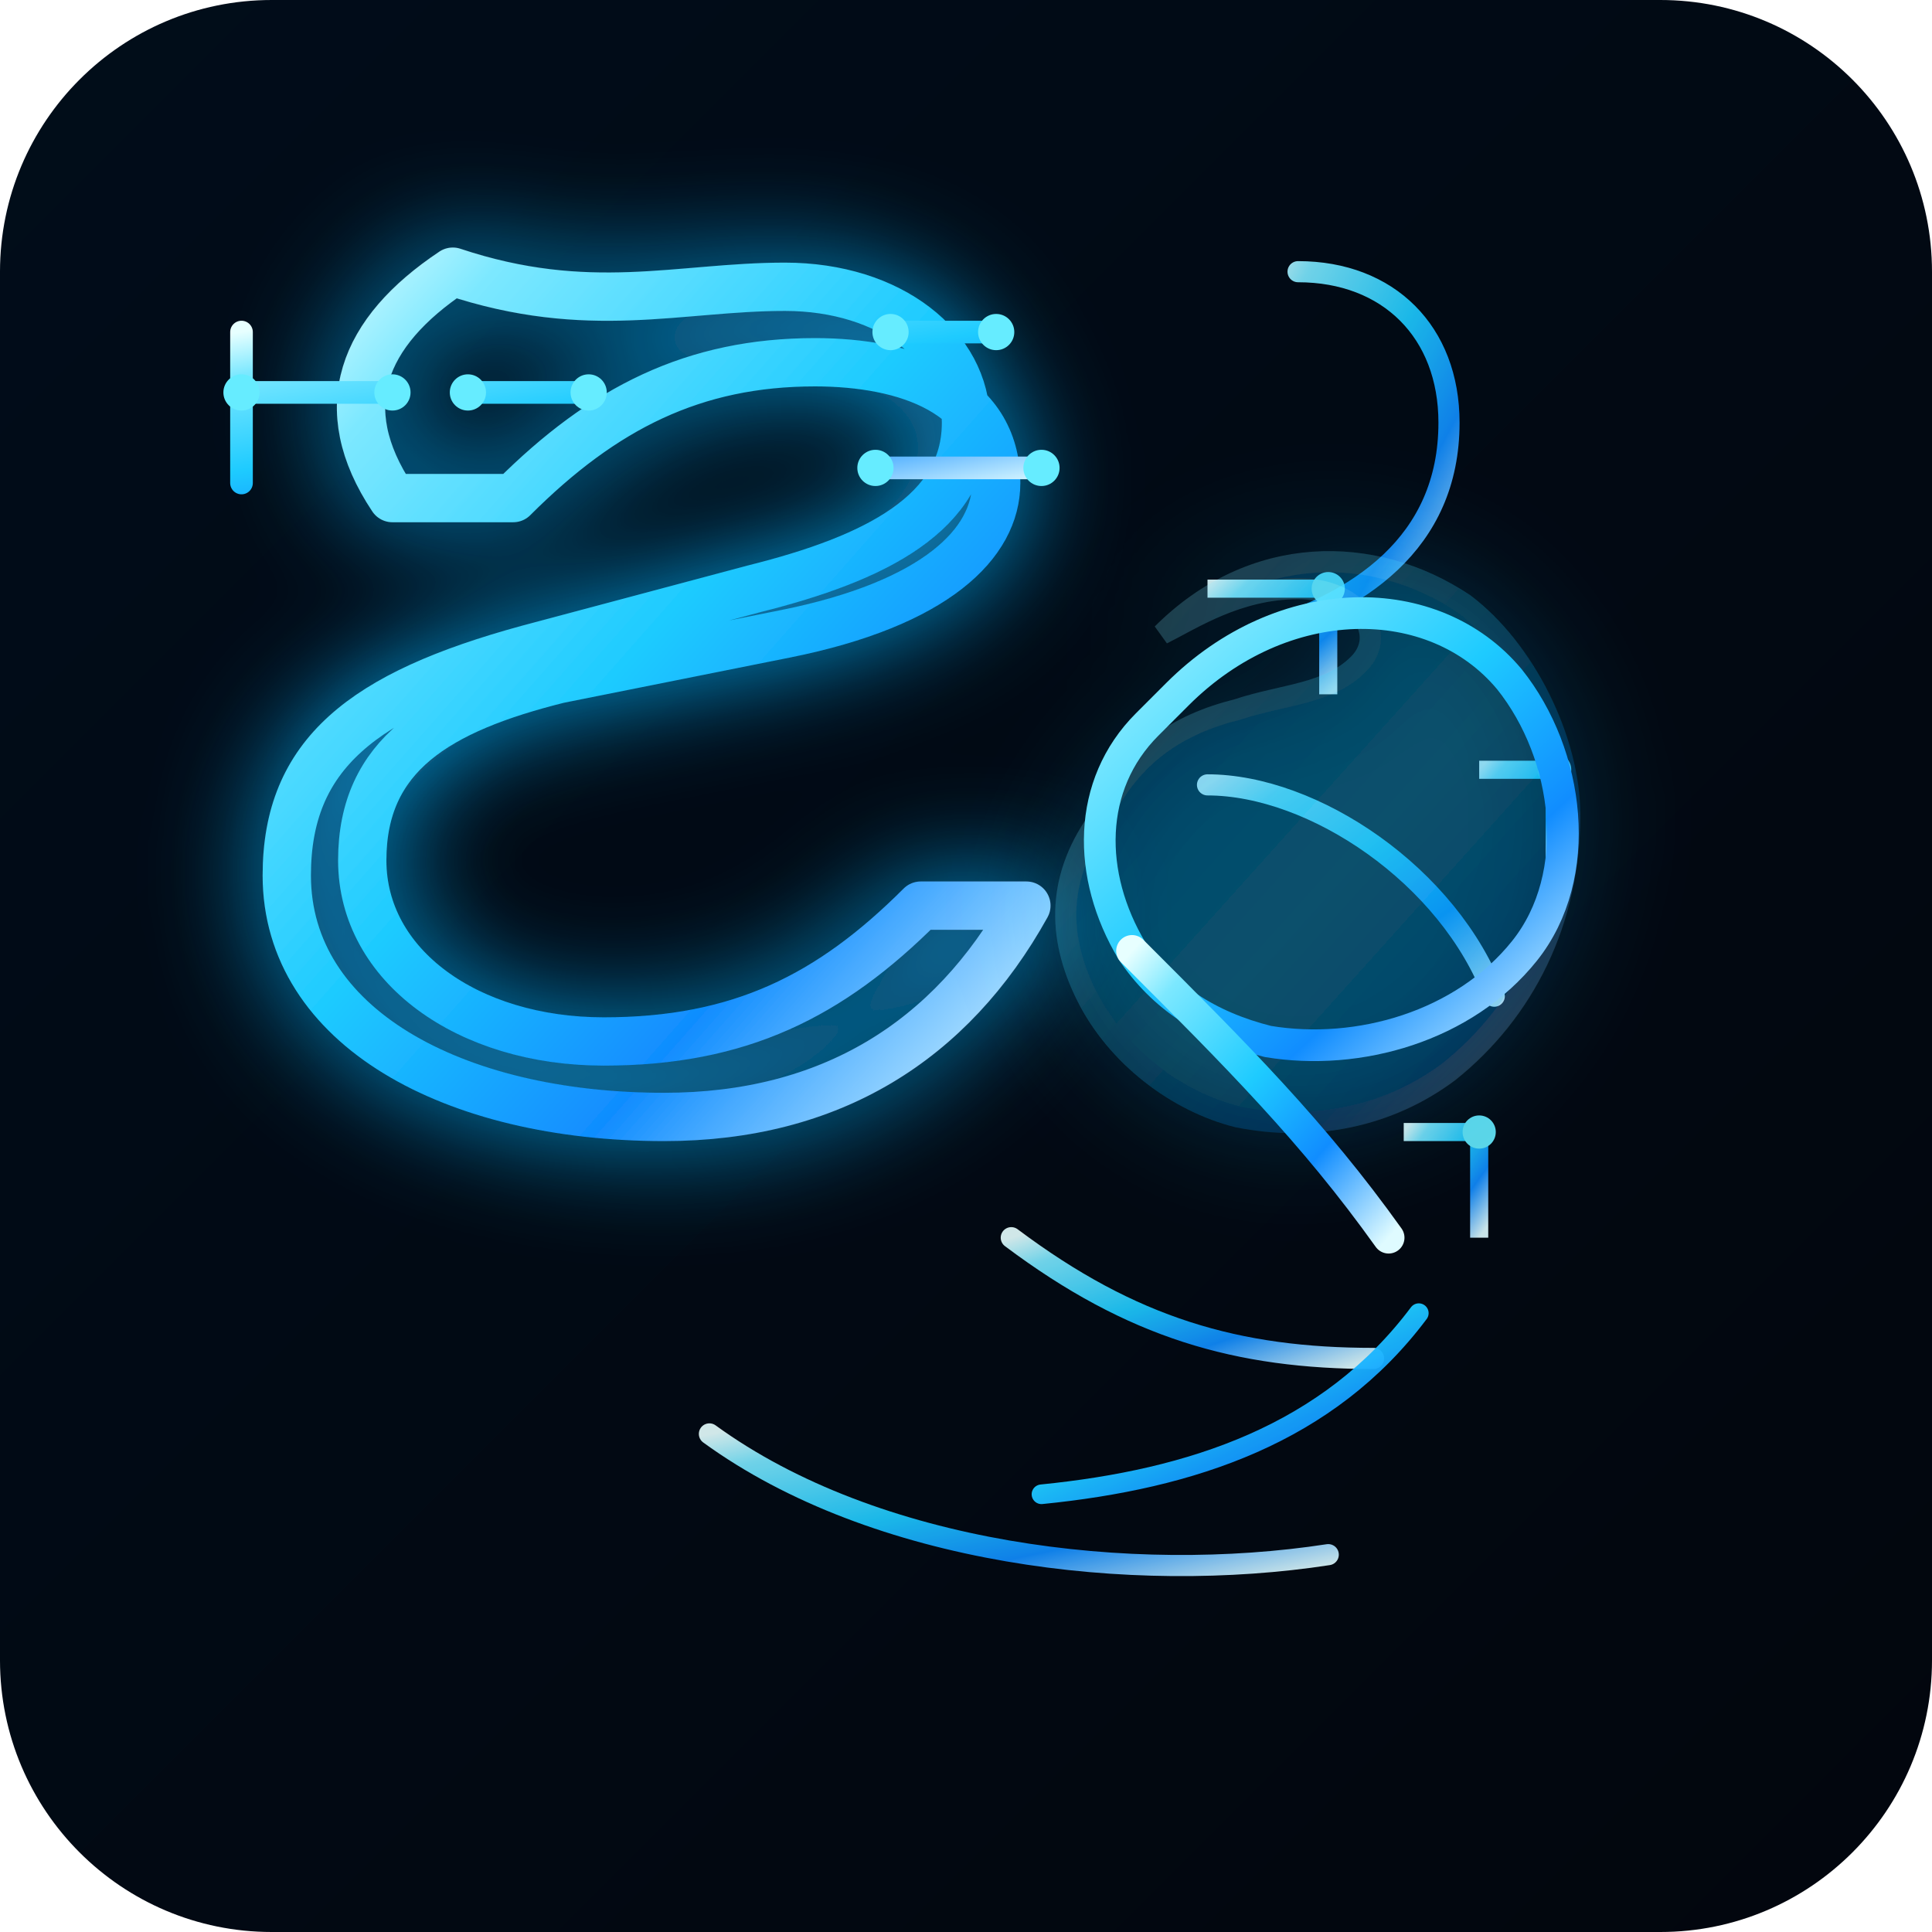
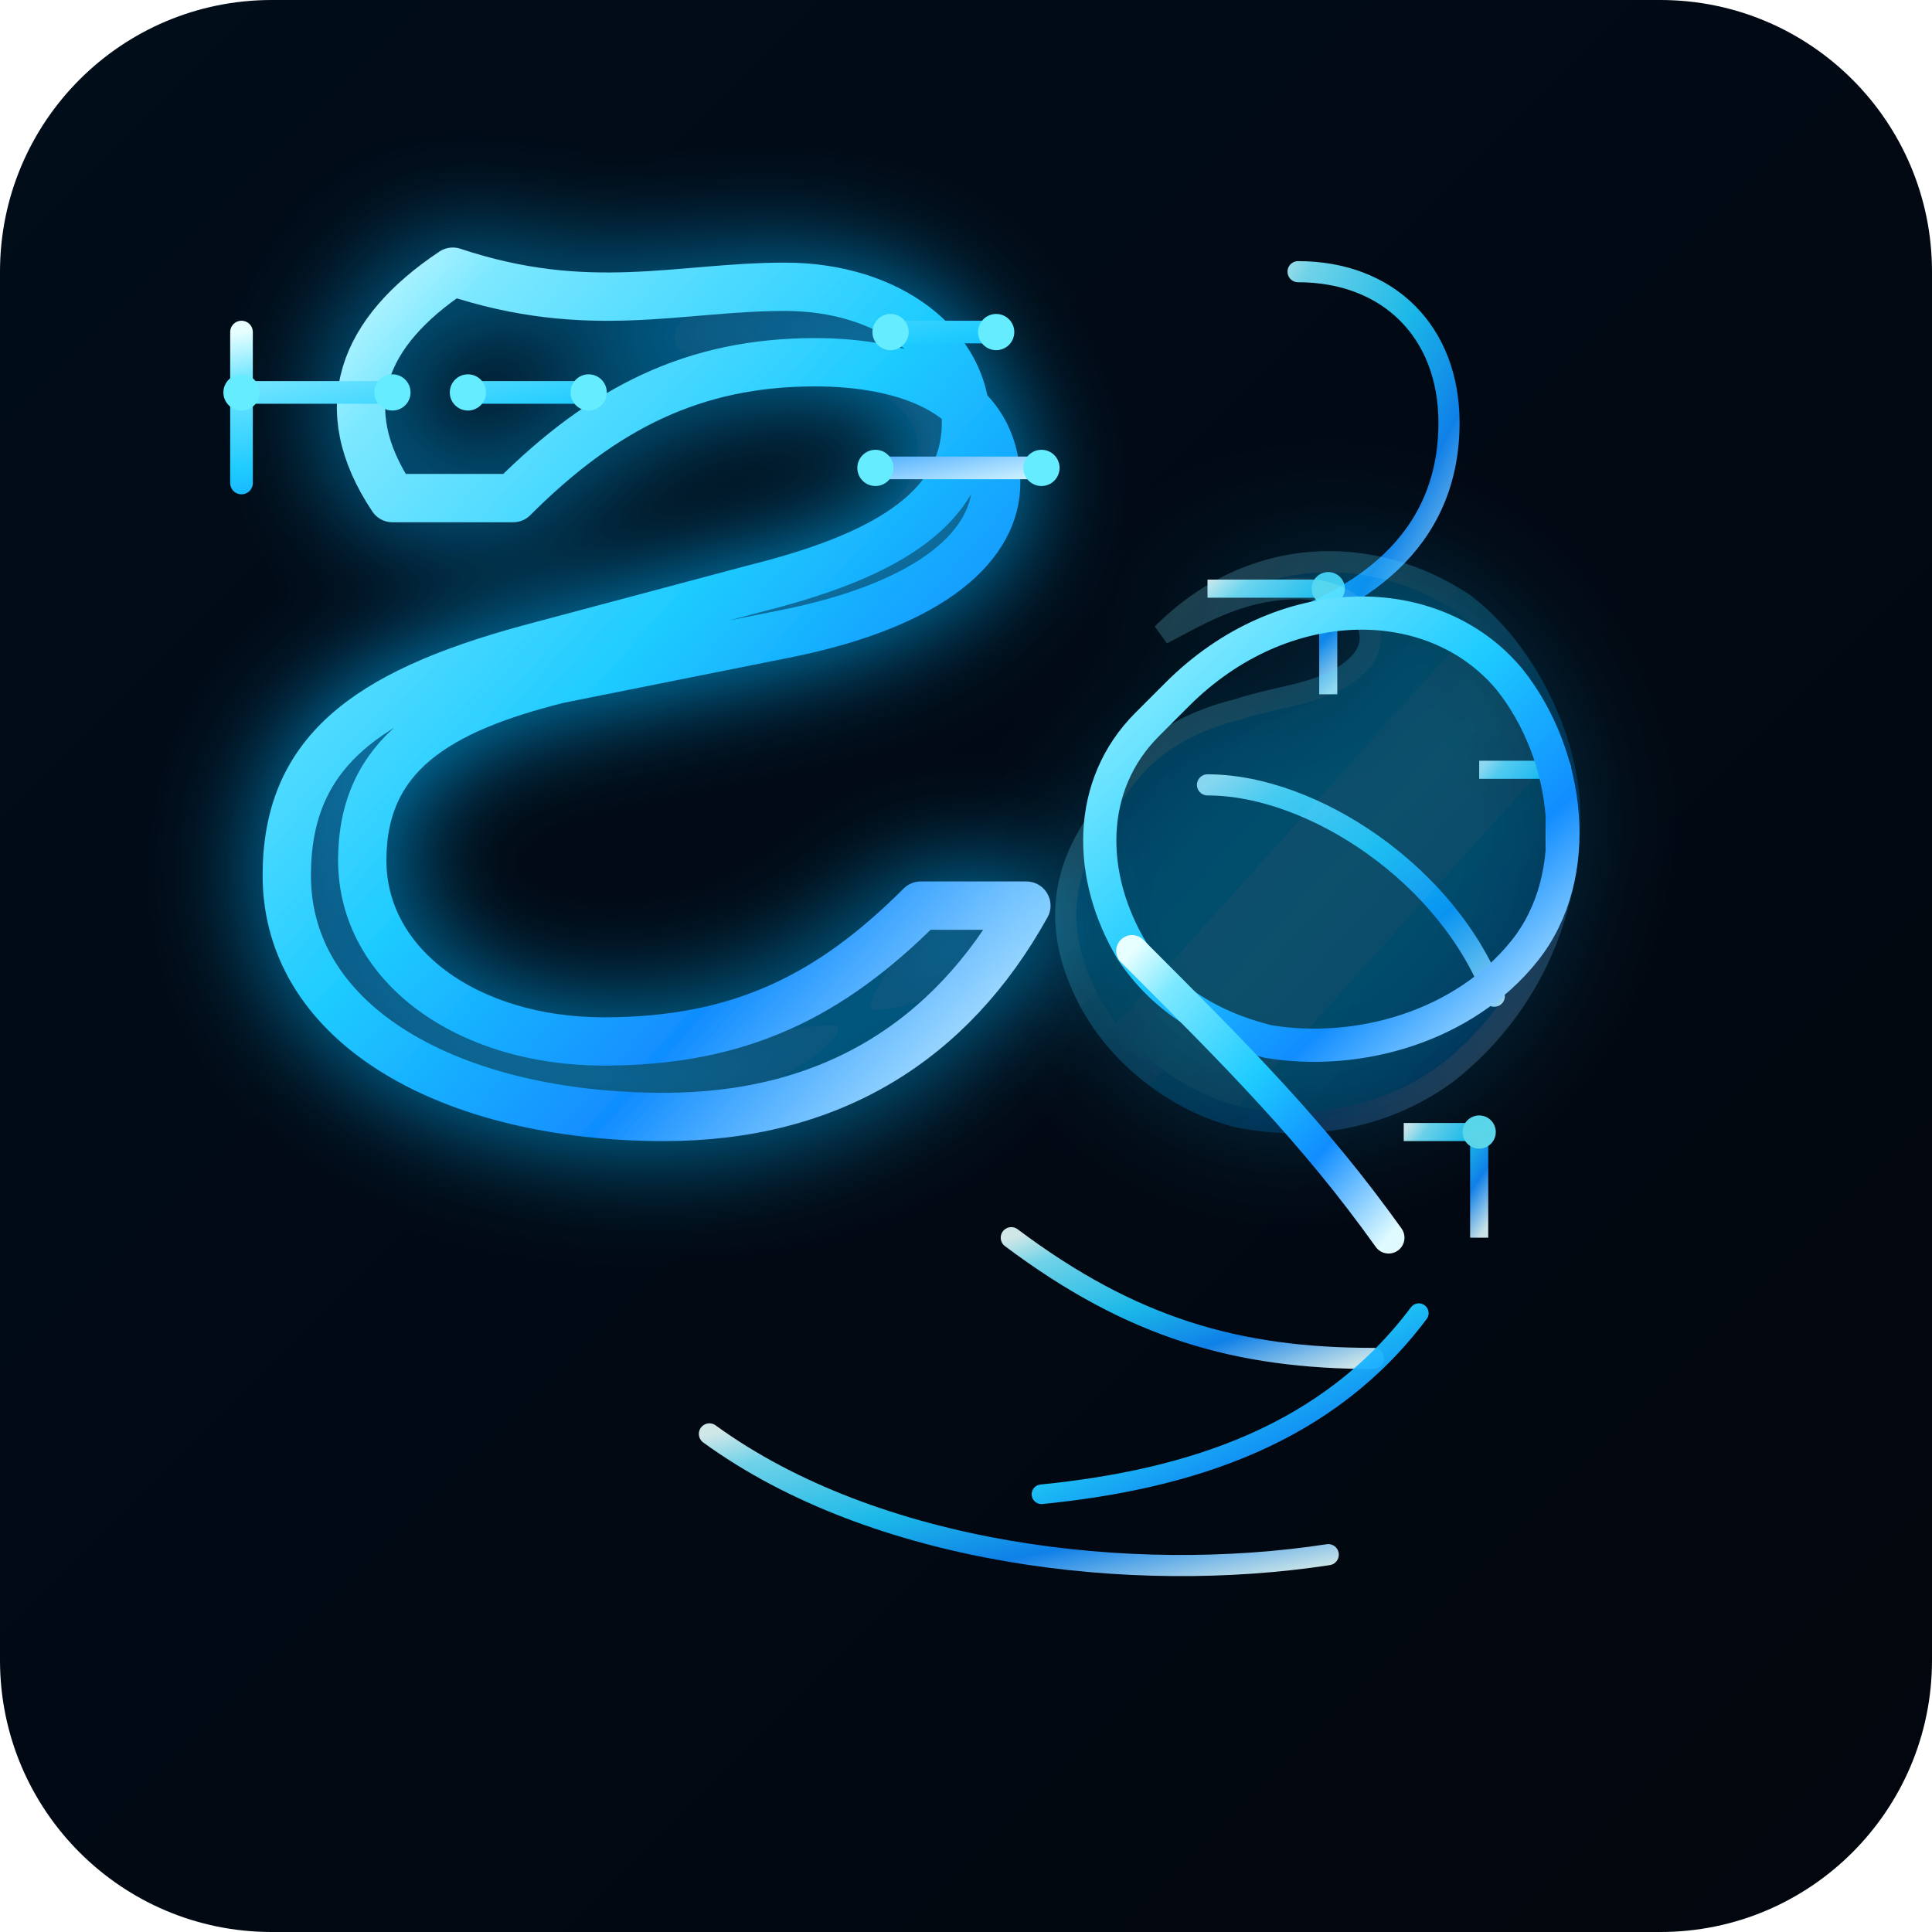
<svg xmlns="http://www.w3.org/2000/svg" viewBox="0 0 128 128" role="img" aria-label="Selvix AI icon">
  <defs>
    <linearGradient id="bg" x1="0" x2="1" y1="0" y2="1">
      <stop offset="0%" stop-color="#010d1a" />
      <stop offset="100%" stop-color="#02060d" />
    </linearGradient>
    <linearGradient id="edge" x1="0" x2="1" y1="0" y2="1">
      <stop offset="0%" stop-color="#e7ffff" />
      <stop offset="14%" stop-color="#7ce8ff" />
      <stop offset="46%" stop-color="#1ecbff" />
      <stop offset="72%" stop-color="#118dff" />
      <stop offset="100%" stop-color="#dffbff" />
    </linearGradient>
    <linearGradient id="fill" x1="0" x2="1" y1="0" y2="1">
      <stop offset="0%" stop-color="#0e4aff" />
      <stop offset="20%" stop-color="#0ca9ff" />
      <stop offset="55%" stop-color="#1ed1ff" />
      <stop offset="100%" stop-color="#0b7bff" />
    </linearGradient>
    <filter id="glow" x="-50%" y="-50%" width="200%" height="200%">
      <feDropShadow dx="0" dy="0" stdDeviation="1.5" flood-color="#4ae7ff" flood-opacity="1" />
      <feDropShadow dx="0" dy="0" stdDeviation="3.5" flood-color="#10b4ff" flood-opacity="0.9" />
    </filter>
  </defs>
  <rect width="128" height="128" fill="url(#bg)" rx="18" />
  <g filter="url(#glow)">
-     <path d="M30 18 C24 22, 22 27, 26 33              L34 33 C40 27, 46 24, 54 24              C60 24, 66 26, 66 32              C66 36, 62 40, 52 42              L37 45 C29 47, 24 50, 24 57              C24 64, 31 69, 40 69              C49 69, 55 66, 61 60              L68 60 C63 69, 55 74, 44 74              C30 74, 19 68, 19 58              C19 50, 24 46, 35 43              L50 39 C58 37, 64 34, 64 28              C64 23, 59 19, 52 19              C45 19, 39 21, 30 18 Z" fill="none" stroke="url(#edge)" stroke-width="3.2" stroke-linecap="round" stroke-linejoin="round" />
+     <path d="M30 18 C24 22, 22 27, 26 33               L34 33 C40 27, 46 24, 54 24               C60 24, 66 26, 66 32               C66 36, 62 40, 52 42               L37 45 C29 47, 24 50, 24 57               C24 64, 31 69, 40 69               C49 69, 55 66, 61 60               L68 60 C63 69, 55 74, 44 74               C30 74, 19 68, 19 58               C19 50, 24 46, 35 43               L50 39 C58 37, 64 34, 64 28               C64 23, 59 19, 52 19               C45 19, 39 21, 30 18 Z" fill="none" stroke="url(#edge)" stroke-width="3.2" stroke-linecap="round" stroke-linejoin="round" />
  </g>
  <path d="M16 26 H26 M16 22 V32 M31 26 H39 M59 22 H66 M58 31 H69" fill="none" stroke="url(#edge)" stroke-width="1.5" stroke-linecap="round" />
  <circle cx="16" cy="26" r="1.2" fill="#66ecff" />
  <circle cx="26" cy="26" r="1.2" fill="#66ecff" />
  <circle cx="31" cy="26" r="1.2" fill="#66ecff" />
  <circle cx="39" cy="26" r="1.2" fill="#66ecff" />
  <circle cx="59" cy="22" r="1.2" fill="#66ecff" />
  <circle cx="66" cy="22" r="1.2" fill="#66ecff" />
  <circle cx="58" cy="31" r="1.2" fill="#66ecff" />
  <circle cx="69" cy="31" r="1.2" fill="#66ecff" />
  <g stroke="url(#edge)" stroke-width="1.4" fill="none" stroke-linecap="round" opacity="0.9">
    <path d="M86 18 C92 18, 96 22, 96 28 C96 36, 90 40, 83 42" />
    <path d="M80 52 C87 52, 96 58, 99 66" />
    <path d="M67 82 C75 88, 82 90, 91 90" />
    <path d="M47 95 C58 103, 75 105, 88 103" />
  </g>
  <g fill="none" stroke="url(#edge)" stroke-width="1.2" opacity="0.9">
    <path d="M80 39 L88 39 L88 46" />
    <path d="M98 51 L103 51 L103 57" />
    <path d="M93 75 L98 75 L98 82" />
    <circle cx="88" cy="39" r="1.1" fill="#66ecff" stroke="none" />
    <circle cx="103" cy="51" r="1.1" fill="#66ecff" stroke="none" />
    <circle cx="98" cy="75" r="1.1" fill="#66ecff" stroke="none" />
  </g>
  <g fill="url(#fill)" stroke="url(#edge)" stroke-width="1.4" filter="url(#glow)">
-     <path d="M77 42 C83 36, 91 36, 97 40              C101 43, 104 49, 104 54              C104 61, 101 67, 96 71              C92 74, 87 75, 82 74              C78 73, 74 70, 72 66              C70 62, 70 58, 73 54              C75 50, 78 48, 82 47              C85 46, 88 46, 90 44              C92 42, 90 39, 86 39              C82 39, 79 41, 77 42 Z" opacity="0.22" />
+     <path d="M77 42 C83 36, 91 36, 97 40               C101 43, 104 49, 104 54               C104 61, 101 67, 96 71               C92 74, 87 75, 82 74               C78 73, 74 70, 72 66               C70 62, 70 58, 73 54               C75 50, 78 48, 82 47               C85 46, 88 46, 90 44               C92 42, 90 39, 86 39               C82 39, 79 41, 77 42 Z" opacity="0.22" />
  </g>
-   <path d="M78 46 C85 39, 95 39, 100 45 C104 50, 105 58, 101 63 C97 68, 90 70, 84 69 C80 68, 77 66, 75 63 C72 58, 72 52, 76 48 C77 47, 77 47, 78 46 Z" fill="none" stroke="url(#edge)" stroke-width="2.1" stroke-linecap="round" stroke-linejoin="round" />
+   <path d="M78 46 C85 39, 95 39, 100 45 C104 50, 105 58, 101 63 C97 68, 90 70, 84 69 C80 68, 77 66, 75 63 C72 58, 72 52, 76 48 C77 47, 77 47, 78 46 Z" fill="none" stroke="url(#edge)" stroke-width="2.2" stroke-linecap="round" stroke-linejoin="round" />
  <path d="M75 63 C82 70, 87 75, 92 82" fill="none" stroke="url(#edge)" stroke-width="2.1" stroke-linecap="round" />
  <path d="M98 50 L106 50" fill="none" stroke="url(#edge)" stroke-width="1.6" stroke-linecap="round" />
  <path d="M94 87 C88 95, 79 98, 69 99" fill="none" stroke="url(#edge)" stroke-width="1.3" stroke-linecap="round" opacity="0.95" />
</svg>
